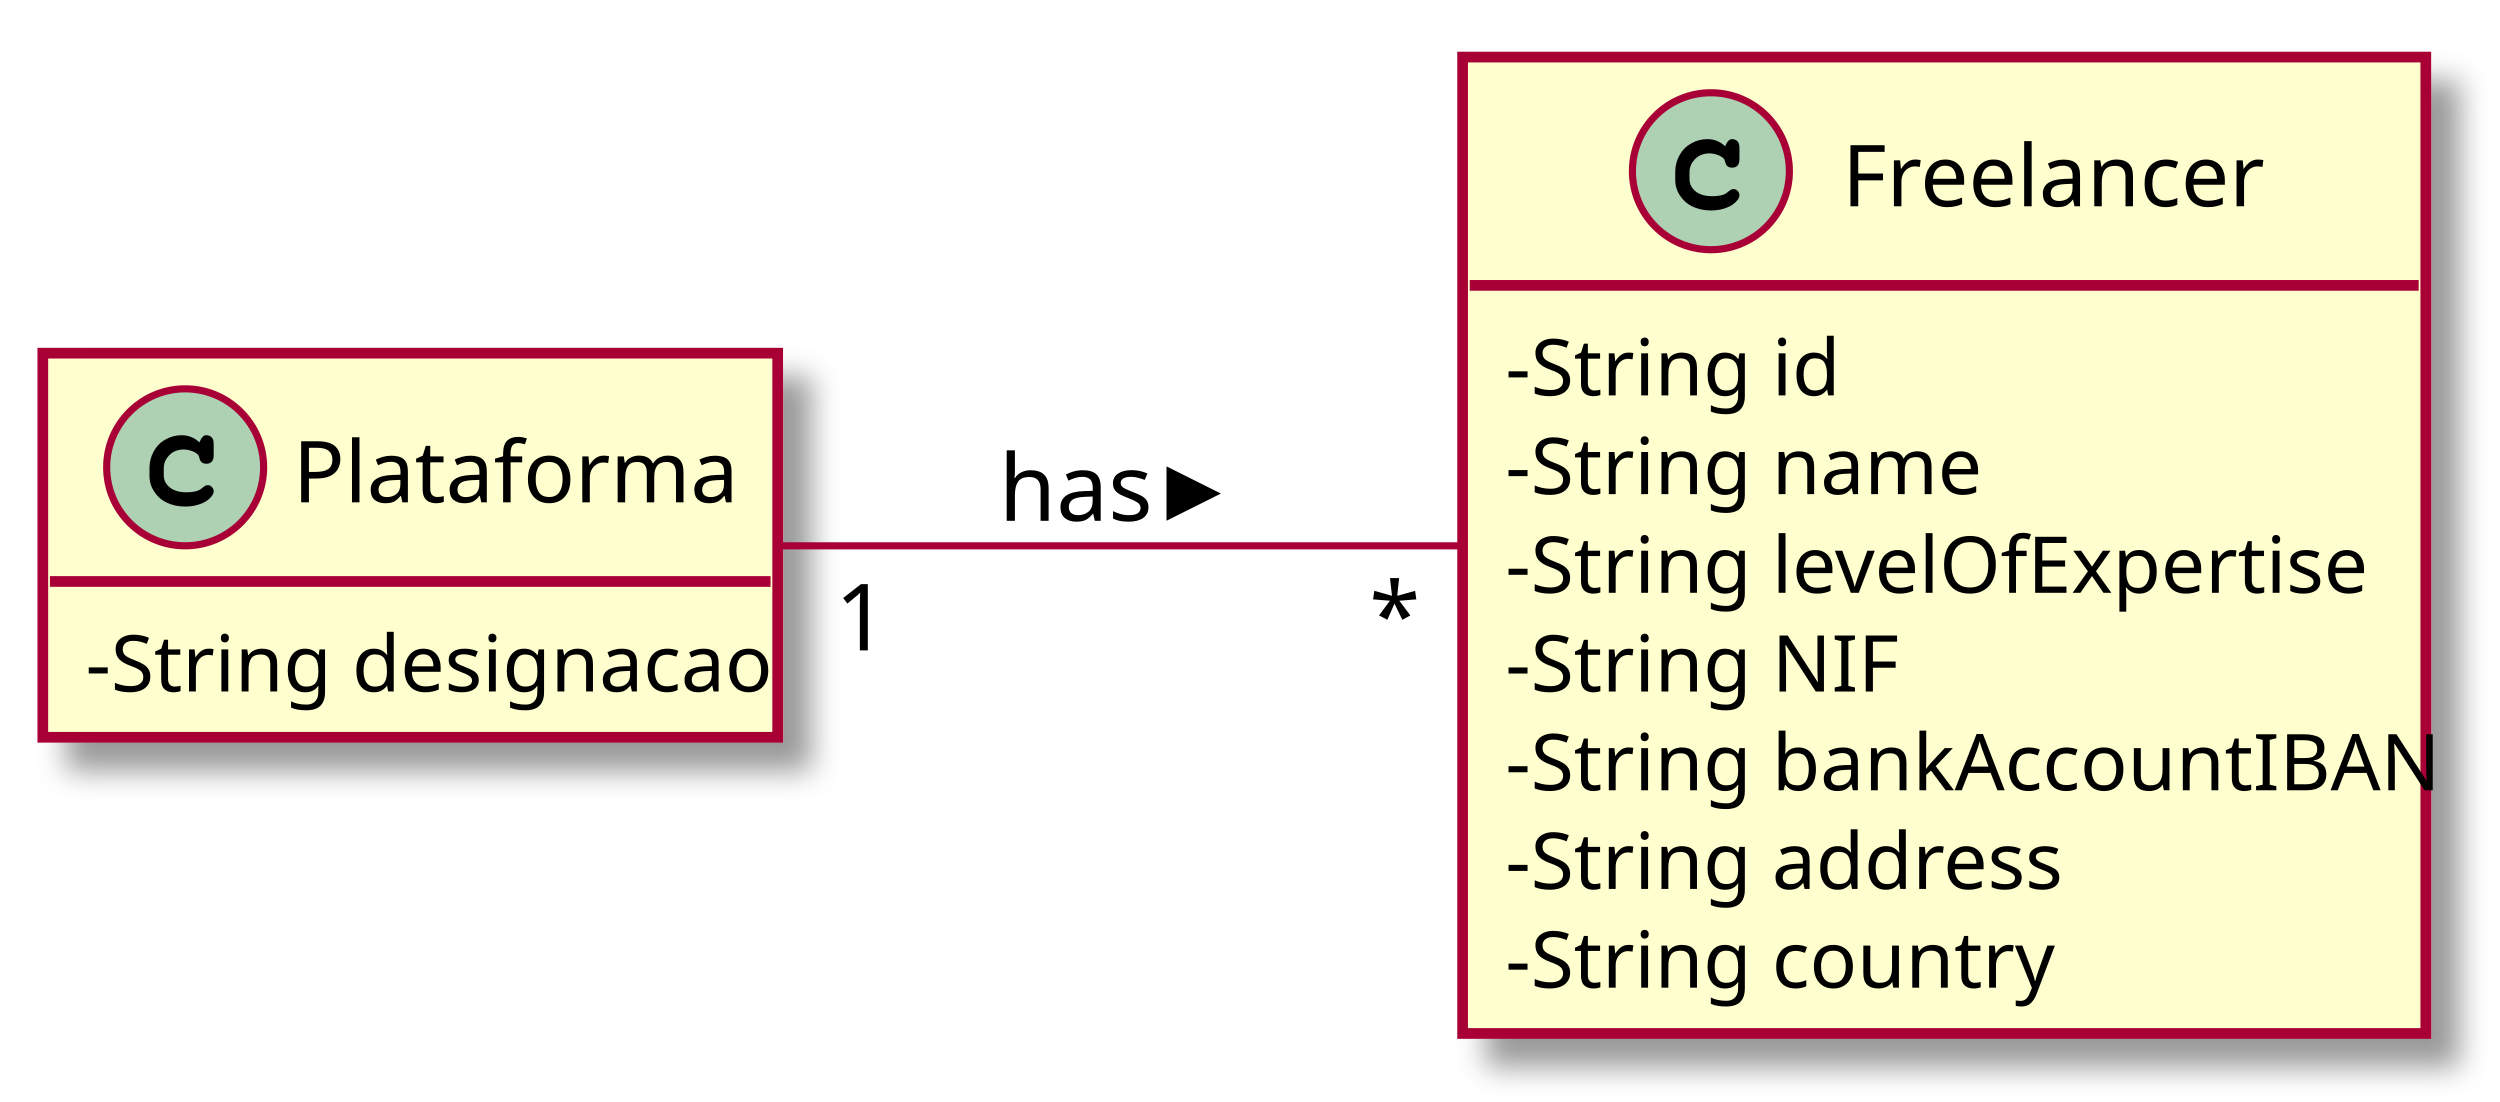
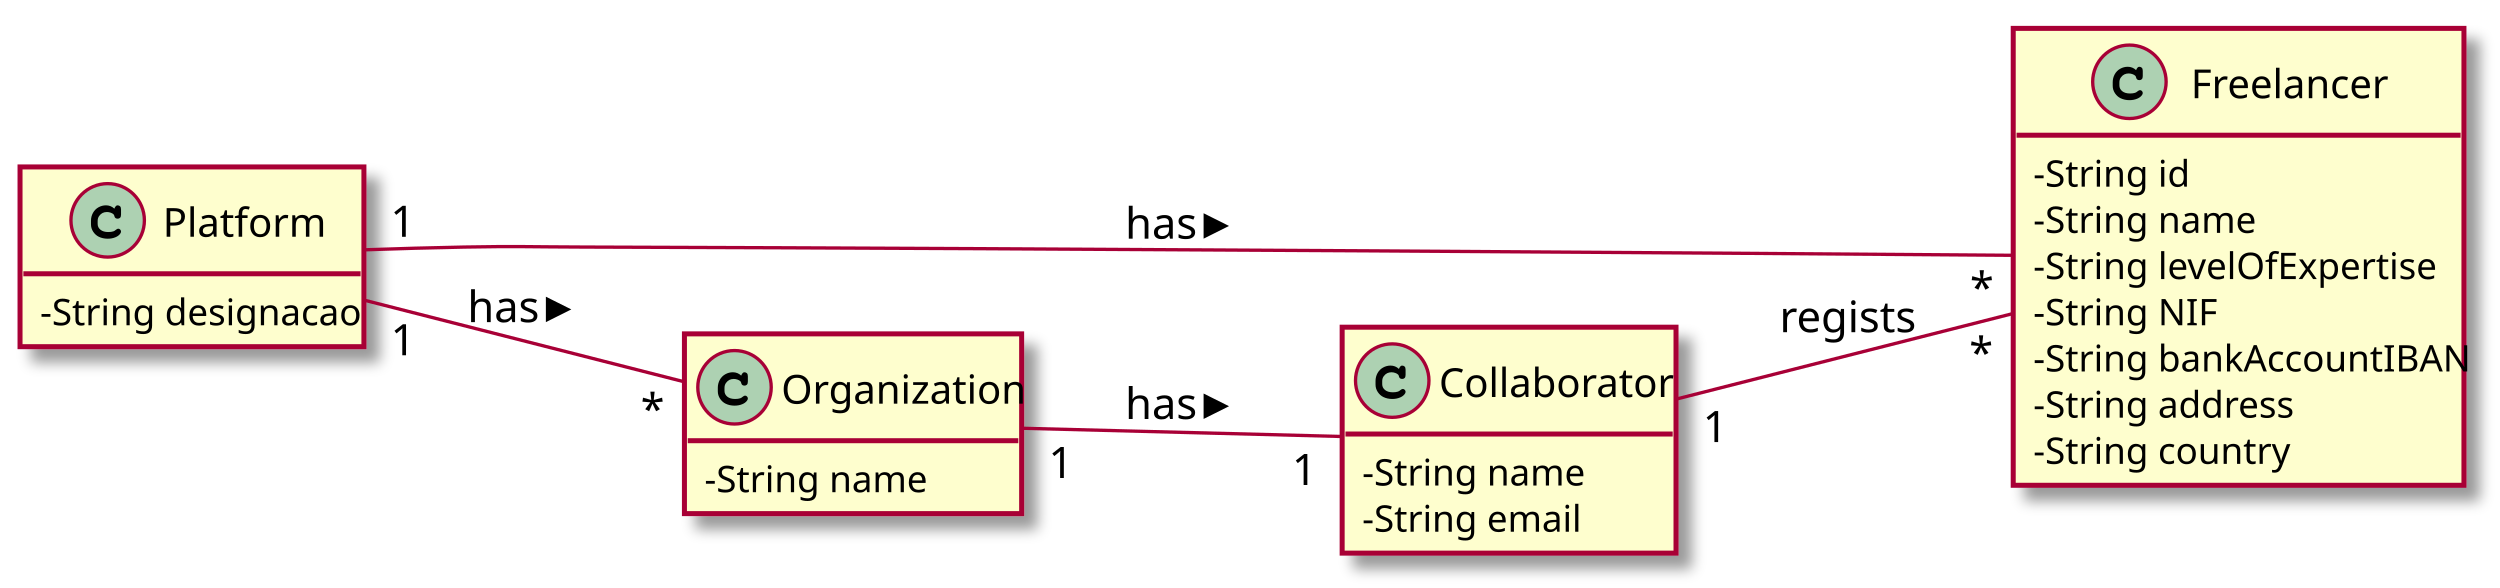
- <svg xmlns="http://www.w3.org/2000/svg" contentScriptType="application/ecmascript" contentStyleType="text/css" height="193.75px" preserveAspectRatio="none" style="width:438px;height:193px;" version="1.1" viewBox="0 0 438 193" width="438.75px" zoomAndPan="magnify">
+ <svg xmlns="http://www.w3.org/2000/svg" contentScriptType="application/ecmascript" contentStyleType="text/css" height="220px" preserveAspectRatio="none" style="width:936px;height:220px;" version="1.1" viewBox="0 0 936 220" width="936.25px" zoomAndPan="magnify">
  <defs>
-     <filter height="300%" id="fk19om9q2kcl9" width="300%" x="-1" y="-1">
+     <filter height="300%" id="f1b5h7zxnlqira" width="300%" x="-1" y="-1">
      <feGaussianBlur result="blurOut" stdDeviation="2.5" />
      <feColorMatrix in="blurOut" result="blurOut2" type="matrix" values="0 0 0 0 0 0 0 0 0 0 0 0 0 0 0 0 0 0 .4 0" />
      <feOffset dx="5.0" dy="5.0" in="blurOut2" result="blurOut3" />
      <feBlend in="SourceGraphic" in2="blurOut3" mode="normal" />
    </filter>
  </defs>
  <g>
-     <rect fill="#FEFECE" filter="url(#fk19om9q2kcl9)" height="67.295" id="Plataforma" style="stroke: #A80036; stroke-width: 1.875;" width="128.75" x="7.5" y="61.875" />
-     <ellipse cx="32.438" cy="81.875" fill="#ADD1B2" rx="13.75" ry="13.75" style="stroke: #A80036; stroke-width: 1.25;" />
-     <path d="M34.938,77.5 Q35.191,76.875 35.484,76.562 Q35.777,76.25 36.109,76.25 Q36.695,76.25 37.066,76.602 Q37.438,76.953 37.438,77.773 L37.438,79.727 Q37.438,80.547 37.086,80.898 Q36.734,81.25 36.188,81.25 Q35.699,81.25 35.387,81.035 Q35.074,80.82 34.938,80.254 Q34.879,79.863 34.664,79.648 Q34.273,79.238 33.57,79.004 Q32.867,78.75 32.164,78.75 Q31.285,78.75 30.543,79.102 Q29.82,79.453 29.254,80.234 Q28.688,81.016 28.688,82.09 L28.688,83.242 Q28.688,84.531 29.742,85.391 Q30.797,86.25 32.672,86.25 Q33.785,86.25 34.566,85.996 Q35.016,85.859 35.523,85.41 Q35.855,85.156 36.031,85.078 Q36.207,85 36.422,85 Q36.832,85 37.125,85.332 Q37.438,85.644 37.438,86.094 Q37.438,86.523 37.008,87.031 Q36.383,87.773 35.387,88.184 Q34.078,88.75 32.477,88.75 Q30.602,88.75 29.098,88.008 Q27.887,87.422 27.027,86.152 Q26.188,84.883 26.188,83.379 L26.188,82.012 Q26.188,80.449 26.93,79.082 Q27.691,77.715 29,76.992 Q30.328,76.25 31.812,76.25 Q32.711,76.25 33.492,76.562 Q34.273,76.875 34.938,77.5 Z " />
-     <text fill="#000000" font-family="sans-serif" font-size="15" lengthAdjust="spacingAndGlyphs" textLength="75" x="51.312" y="88.013">Plataforma</text>
-     <line style="stroke: #A80036; stroke-width: 1.875;" x1="8.75" x2="135" y1="101.875" y2="101.875" />
-     <text fill="#000000" font-family="sans-serif" font-size="13.75" lengthAdjust="spacingAndGlyphs" textLength="113.75" x="15" y="121.149">-String designacao</text>
-     <rect fill="#FEFECE" filter="url(#fk19om9q2kcl9)" height="171.065" id="Freelancer" style="stroke: #A80036; stroke-width: 1.875;" width="168.75" x="256.25" y="10" />
-     <ellipse cx="299.75" cy="30" fill="#ADD1B2" rx="13.75" ry="13.75" style="stroke: #A80036; stroke-width: 1.25;" />
-     <path d="M302.25,25.625 Q302.504,25 302.797,24.688 Q303.09,24.375 303.422,24.375 Q304.008,24.375 304.379,24.727 Q304.75,25.078 304.75,25.898 L304.75,27.852 Q304.75,28.672 304.398,29.023 Q304.047,29.375 303.5,29.375 Q303.012,29.375 302.699,29.16 Q302.387,28.945 302.25,28.379 Q302.191,27.988 301.977,27.773 Q301.586,27.363 300.883,27.129 Q300.18,26.875 299.477,26.875 Q298.598,26.875 297.856,27.227 Q297.133,27.578 296.566,28.359 Q296,29.141 296,30.215 L296,31.367 Q296,32.656 297.055,33.516 Q298.109,34.375 299.984,34.375 Q301.098,34.375 301.879,34.121 Q302.328,33.984 302.836,33.535 Q303.168,33.281 303.344,33.203 Q303.519,33.125 303.734,33.125 Q304.144,33.125 304.438,33.457 Q304.75,33.77 304.75,34.219 Q304.75,34.648 304.32,35.156 Q303.695,35.898 302.699,36.309 Q301.391,36.875 299.789,36.875 Q297.914,36.875 296.41,36.133 Q295.199,35.547 294.34,34.277 Q293.5,33.008 293.5,31.504 L293.5,30.137 Q293.5,28.574 294.242,27.207 Q295.004,25.84 296.312,25.117 Q297.641,24.375 299.125,24.375 Q300.023,24.375 300.805,24.688 Q301.586,25 302.25,25.625 Z " />
-     <text fill="#000000" font-family="sans-serif" font-size="15" lengthAdjust="spacingAndGlyphs" textLength="73.75" x="322.75" y="36.138">Freelancer</text>
-     <line style="stroke: #A80036; stroke-width: 1.875;" x1="257.5" x2="423.75" y1="50" y2="50" />
-     <text fill="#000000" font-family="sans-serif" font-size="13.75" lengthAdjust="spacingAndGlyphs" textLength="53.75" x="263.75" y="69.274">-String id</text>
-     <text fill="#000000" font-family="sans-serif" font-size="13.75" lengthAdjust="spacingAndGlyphs" textLength="76.25" x="263.75" y="86.569">-String name</text>
-     <text fill="#000000" font-family="sans-serif" font-size="13.75" lengthAdjust="spacingAndGlyphs" textLength="142.5" x="263.75" y="103.864">-String levelOfExpertise</text>
-     <text fill="#000000" font-family="sans-serif" font-size="13.75" lengthAdjust="spacingAndGlyphs" textLength="62.5" x="263.75" y="121.158">-String NIF</text>
-     <text fill="#000000" font-family="sans-serif" font-size="13.75" lengthAdjust="spacingAndGlyphs" textLength="153.75" x="263.75" y="138.453">-String bankAccountIBAN</text>
-     <text fill="#000000" font-family="sans-serif" font-size="13.75" lengthAdjust="spacingAndGlyphs" textLength="93.75" x="263.75" y="155.748">-String address</text>
-     <text fill="#000000" font-family="sans-serif" font-size="13.75" lengthAdjust="spacingAndGlyphs" textLength="90" x="263.75" y="173.043">-String country</text>
-     <path d="M136.56,95.625 C172.245,95.625 217.232,95.625 255.765,95.625 " fill="none" id="Plataforma-Freelancer" style="stroke: #A80036; stroke-width: 1.25;" />
-     <text fill="#000000" font-family="sans-serif" font-size="16.25" lengthAdjust="spacingAndGlyphs" textLength="26.25" x="175" y="91.244">has</text>
-     <polygon fill="#000000" points="205,82.72,212.5,86.47,205,90.22,205,82.72" style="stroke: #000000; stroke-width: 1.25;" />
-     <text fill="#000000" font-family="sans-serif" font-size="16.25" lengthAdjust="spacingAndGlyphs" textLength="8.75" x="146.272" y="113.945">1</text>
-     <text fill="#000000" font-family="sans-serif" font-size="16.25" lengthAdjust="spacingAndGlyphs" textLength="6.25" x="239.892" y="113.622">*</text>
+     <rect fill="#FEFECE" filter="url(#f1b5h7zxnlqira)" height="67.295" id="Platform" style="stroke: #A80036; stroke-width: 1.875;" width="128.75" x="7.5" y="62.5" />
+     <ellipse cx="40.312" cy="82.5" fill="#ADD1B2" rx="13.75" ry="13.75" style="stroke: #A80036; stroke-width: 1.25;" />
+     <path d="M42.812,78.125 Q43.066,77.5 43.359,77.188 Q43.652,76.875 43.984,76.875 Q44.57,76.875 44.941,77.227 Q45.312,77.578 45.312,78.398 L45.312,80.352 Q45.312,81.172 44.961,81.523 Q44.609,81.875 44.062,81.875 Q43.574,81.875 43.262,81.66 Q42.949,81.445 42.812,80.879 Q42.754,80.488 42.539,80.273 Q42.148,79.863 41.445,79.629 Q40.742,79.375 40.039,79.375 Q39.16,79.375 38.418,79.727 Q37.695,80.078 37.129,80.859 Q36.562,81.641 36.562,82.715 L36.562,83.867 Q36.562,85.156 37.617,86.016 Q38.672,86.875 40.547,86.875 Q41.66,86.875 42.441,86.621 Q42.891,86.484 43.398,86.035 Q43.73,85.781 43.906,85.703 Q44.082,85.625 44.297,85.625 Q44.707,85.625 45,85.957 Q45.312,86.269 45.312,86.719 Q45.312,87.148 44.883,87.656 Q44.258,88.398 43.262,88.809 Q41.953,89.375 40.352,89.375 Q38.477,89.375 36.973,88.633 Q35.762,88.047 34.902,86.777 Q34.062,85.508 34.062,84.004 L34.062,82.637 Q34.062,81.074 34.805,79.707 Q35.566,78.34 36.875,77.617 Q38.203,76.875 39.688,76.875 Q40.586,76.875 41.367,77.188 Q42.148,77.5 42.812,78.125 Z " />
+     <text fill="#000000" font-family="sans-serif" font-size="15" lengthAdjust="spacingAndGlyphs" textLength="57.5" x="60.938" y="88.638">Platform</text>
+     <line style="stroke: #A80036; stroke-width: 1.875;" x1="8.75" x2="135" y1="102.5" y2="102.5" />
+     <text fill="#000000" font-family="sans-serif" font-size="13.75" lengthAdjust="spacingAndGlyphs" textLength="113.75" x="15" y="121.774">-String designacao</text>
+     <rect fill="#FEFECE" filter="url(#f1b5h7zxnlqira)" height="84.59" id="Collaborator" style="stroke: #A80036; stroke-width: 1.875;" width="125" x="502.5" y="122.5" />
+     <ellipse cx="521.25" cy="142.5" fill="#ADD1B2" rx="13.75" ry="13.75" style="stroke: #A80036; stroke-width: 1.25;" />
+     <path d="M523.75,138.125 Q524.004,137.5 524.297,137.188 Q524.59,136.875 524.922,136.875 Q525.508,136.875 525.879,137.227 Q526.25,137.578 526.25,138.398 L526.25,140.352 Q526.25,141.172 525.898,141.523 Q525.547,141.875 525,141.875 Q524.512,141.875 524.199,141.66 Q523.887,141.445 523.75,140.879 Q523.691,140.488 523.477,140.273 Q523.086,139.863 522.383,139.629 Q521.68,139.375 520.977,139.375 Q520.098,139.375 519.356,139.727 Q518.633,140.078 518.066,140.859 Q517.5,141.641 517.5,142.715 L517.5,143.867 Q517.5,145.156 518.555,146.016 Q519.609,146.875 521.484,146.875 Q522.598,146.875 523.379,146.621 Q523.828,146.484 524.336,146.035 Q524.668,145.781 524.844,145.703 Q525.019,145.625 525.234,145.625 Q525.644,145.625 525.938,145.957 Q526.25,146.269 526.25,146.719 Q526.25,147.148 525.82,147.656 Q525.195,148.398 524.199,148.809 Q522.891,149.375 521.289,149.375 Q519.414,149.375 517.91,148.633 Q516.699,148.047 515.84,146.777 Q515,145.508 515,144.004 L515,142.637 Q515,141.074 515.742,139.707 Q516.504,138.34 517.812,137.617 Q519.141,136.875 520.625,136.875 Q521.523,136.875 522.305,137.188 Q523.086,137.5 523.75,138.125 Z " />
+     <text fill="#000000" font-family="sans-serif" font-size="15" lengthAdjust="spacingAndGlyphs" textLength="85" x="538.75" y="148.638">Collaborator</text>
+     <line style="stroke: #A80036; stroke-width: 1.875;" x1="503.75" x2="626.25" y1="162.5" y2="162.5" />
+     <text fill="#000000" font-family="sans-serif" font-size="13.75" lengthAdjust="spacingAndGlyphs" textLength="76.25" x="510" y="181.774">-String name</text>
+     <text fill="#000000" font-family="sans-serif" font-size="13.75" lengthAdjust="spacingAndGlyphs" textLength="73.75" x="510" y="199.069">-String email</text>
+     <rect fill="#FEFECE" filter="url(#f1b5h7zxnlqira)" height="171.065" id="Freelancer" style="stroke: #A80036; stroke-width: 1.875;" width="168.75" x="753.75" y="10.625" />
+     <ellipse cx="797.25" cy="30.625" fill="#ADD1B2" rx="13.75" ry="13.75" style="stroke: #A80036; stroke-width: 1.25;" />
+     <path d="M799.75,26.25 Q800.004,25.625 800.297,25.312 Q800.59,25 800.922,25 Q801.508,25 801.879,25.352 Q802.25,25.703 802.25,26.523 L802.25,28.477 Q802.25,29.297 801.898,29.648 Q801.547,30 801,30 Q800.512,30 800.199,29.785 Q799.887,29.57 799.75,29.004 Q799.691,28.613 799.477,28.398 Q799.086,27.988 798.383,27.754 Q797.68,27.5 796.977,27.5 Q796.098,27.5 795.356,27.852 Q794.633,28.203 794.066,28.984 Q793.5,29.766 793.5,30.84 L793.5,31.992 Q793.5,33.281 794.555,34.141 Q795.609,35 797.484,35 Q798.598,35 799.379,34.746 Q799.828,34.609 800.336,34.16 Q800.668,33.906 800.844,33.828 Q801.019,33.75 801.234,33.75 Q801.644,33.75 801.938,34.082 Q802.25,34.395 802.25,34.844 Q802.25,35.273 801.82,35.781 Q801.195,36.523 800.199,36.934 Q798.891,37.5 797.289,37.5 Q795.414,37.5 793.91,36.758 Q792.699,36.172 791.84,34.902 Q791,33.633 791,32.129 L791,30.762 Q791,29.199 791.742,27.832 Q792.504,26.465 793.812,25.742 Q795.141,25 796.625,25 Q797.523,25 798.305,25.312 Q799.086,25.625 799.75,26.25 Z " />
+     <text fill="#000000" font-family="sans-serif" font-size="15" lengthAdjust="spacingAndGlyphs" textLength="73.75" x="820.25" y="36.763">Freelancer</text>
+     <line style="stroke: #A80036; stroke-width: 1.875;" x1="755" x2="921.25" y1="50.625" y2="50.625" />
+     <text fill="#000000" font-family="sans-serif" font-size="13.75" lengthAdjust="spacingAndGlyphs" textLength="53.75" x="761.25" y="69.899">-String id</text>
+     <text fill="#000000" font-family="sans-serif" font-size="13.75" lengthAdjust="spacingAndGlyphs" textLength="76.25" x="761.25" y="87.194">-String name</text>
+     <text fill="#000000" font-family="sans-serif" font-size="13.75" lengthAdjust="spacingAndGlyphs" textLength="142.5" x="761.25" y="104.489">-String levelOfExpertise</text>
+     <text fill="#000000" font-family="sans-serif" font-size="13.75" lengthAdjust="spacingAndGlyphs" textLength="62.5" x="761.25" y="121.783">-String NIF</text>
+     <text fill="#000000" font-family="sans-serif" font-size="13.75" lengthAdjust="spacingAndGlyphs" textLength="153.75" x="761.25" y="139.078">-String bankAccountIBAN</text>
+     <text fill="#000000" font-family="sans-serif" font-size="13.75" lengthAdjust="spacingAndGlyphs" textLength="93.75" x="761.25" y="156.373">-String address</text>
+     <text fill="#000000" font-family="sans-serif" font-size="13.75" lengthAdjust="spacingAndGlyphs" textLength="90" x="761.25" y="173.668">-String country</text>
+     <rect fill="#FEFECE" filter="url(#f1b5h7zxnlqira)" height="67.295" id="Organization" style="stroke: #A80036; stroke-width: 1.875;" width="126.25" x="256.25" y="125" />
+     <ellipse cx="275" cy="145" fill="#ADD1B2" rx="13.75" ry="13.75" style="stroke: #A80036; stroke-width: 1.25;" />
+     <path d="M277.5,140.625 Q277.754,140 278.047,139.688 Q278.34,139.375 278.672,139.375 Q279.258,139.375 279.629,139.727 Q280,140.078 280,140.898 L280,142.852 Q280,143.672 279.648,144.023 Q279.297,144.375 278.75,144.375 Q278.262,144.375 277.949,144.16 Q277.637,143.945 277.5,143.379 Q277.441,142.988 277.227,142.773 Q276.836,142.363 276.133,142.129 Q275.43,141.875 274.727,141.875 Q273.848,141.875 273.106,142.227 Q272.383,142.578 271.816,143.359 Q271.25,144.141 271.25,145.215 L271.25,146.367 Q271.25,147.656 272.305,148.516 Q273.359,149.375 275.234,149.375 Q276.348,149.375 277.129,149.121 Q277.578,148.984 278.086,148.535 Q278.418,148.281 278.594,148.203 Q278.769,148.125 278.984,148.125 Q279.394,148.125 279.688,148.457 Q280,148.769 280,149.219 Q280,149.648 279.57,150.156 Q278.945,150.898 277.949,151.309 Q276.641,151.875 275.039,151.875 Q273.164,151.875 271.66,151.133 Q270.449,150.547 269.59,149.277 Q268.75,148.008 268.75,146.504 L268.75,145.137 Q268.75,143.574 269.492,142.207 Q270.254,140.84 271.562,140.117 Q272.891,139.375 274.375,139.375 Q275.273,139.375 276.055,139.688 Q276.836,140 277.5,140.625 Z " />
+     <text fill="#000000" font-family="sans-serif" font-size="15" lengthAdjust="spacingAndGlyphs" textLength="86.25" x="292.5" y="151.138">Organization</text>
+     <line style="stroke: #A80036; stroke-width: 1.875;" x1="257.5" x2="381.25" y1="165" y2="165" />
+     <text fill="#000000" font-family="sans-serif" font-size="13.75" lengthAdjust="spacingAndGlyphs" textLength="76.25" x="263.75" y="184.274">-String name</text>
+     <path d="M136.455,93.53 C148.82,93.101 161.69,92.725 173.75,92.5 C193.746,92.127 198.75,92.439 218.75,92.5 C410.039,93.08 634.621,94.671 753.394,95.583 " fill="none" id="Platform-Freelancer" style="stroke: #A80036; stroke-width: 1.25;" />
+     <text fill="#000000" font-family="sans-serif" font-size="16.25" lengthAdjust="spacingAndGlyphs" textLength="26.25" x="421.25" y="89.369">has</text>
+     <polygon fill="#000000" points="451.25,80.845,458.75,84.595,451.25,88.345,451.25,80.845" style="stroke: #000000; stroke-width: 1.25;" />
+     <text fill="#000000" font-family="sans-serif" font-size="16.25" lengthAdjust="spacingAndGlyphs" textLength="8.75" x="146.152" y="88.656">1</text>
+     <text fill="#000000" font-family="sans-serif" font-size="16.25" lengthAdjust="spacingAndGlyphs" textLength="6.25" x="737.534" y="113.507">*</text>
+     <path d="M136.537,112.427 C173.4,121.831 219.651,133.629 256.249,142.965 " fill="none" id="Platform-Organization" style="stroke: #A80036; stroke-width: 1.25;" />
+     <text fill="#000000" font-family="sans-serif" font-size="16.25" lengthAdjust="spacingAndGlyphs" textLength="26.25" x="175" y="120.619">has</text>
+     <polygon fill="#000000" points="205,112.095,212.5,115.845,205,119.595,205,112.095" style="stroke: #000000; stroke-width: 1.25;" />
+     <text fill="#000000" font-family="sans-serif" font-size="16.25" lengthAdjust="spacingAndGlyphs" textLength="8.75" x="146.246" y="133.022">1</text>
+     <text fill="#000000" font-family="sans-serif" font-size="16.25" lengthAdjust="spacingAndGlyphs" textLength="6.25" x="239.854" y="158.998">*</text>
+     <path d="M382.605,160.343 C419.324,161.287 465.68,162.479 502.305,163.42 " fill="none" id="Organization-Collaborator" style="stroke: #A80036; stroke-width: 1.25;" />
+     <text fill="#000000" font-family="sans-serif" font-size="16.25" lengthAdjust="spacingAndGlyphs" textLength="26.25" x="421.25" y="156.869">has</text>
+     <polygon fill="#000000" points="451.25,148.345,458.75,152.095,451.25,155.845,451.25,148.345" style="stroke: #000000; stroke-width: 1.25;" />
+     <text fill="#000000" font-family="sans-serif" font-size="16.25" lengthAdjust="spacingAndGlyphs" textLength="8.75" x="392.534" y="178.962">1</text>
+     <text fill="#000000" font-family="sans-serif" font-size="16.25" lengthAdjust="spacingAndGlyphs" textLength="8.75" x="483.704" y="181.588">1</text>
+     <path d="M627.659,149.399 C664.931,139.931 712.994,127.721 753.653,117.392 " fill="none" id="Collaborator-Freelancer" style="stroke: #A80036; stroke-width: 1.25;" />
+     <text fill="#000000" font-family="sans-serif" font-size="16.25" lengthAdjust="spacingAndGlyphs" textLength="48.75" x="666.25" y="124.369">regists</text>
+     <text fill="#000000" font-family="sans-serif" font-size="16.25" lengthAdjust="spacingAndGlyphs" textLength="8.75" x="637.504" y="165.508">1</text>
+     <text fill="#000000" font-family="sans-serif" font-size="16.25" lengthAdjust="spacingAndGlyphs" textLength="6.25" x="737.274" y="137.898">*</text>
  </g>
</svg>
